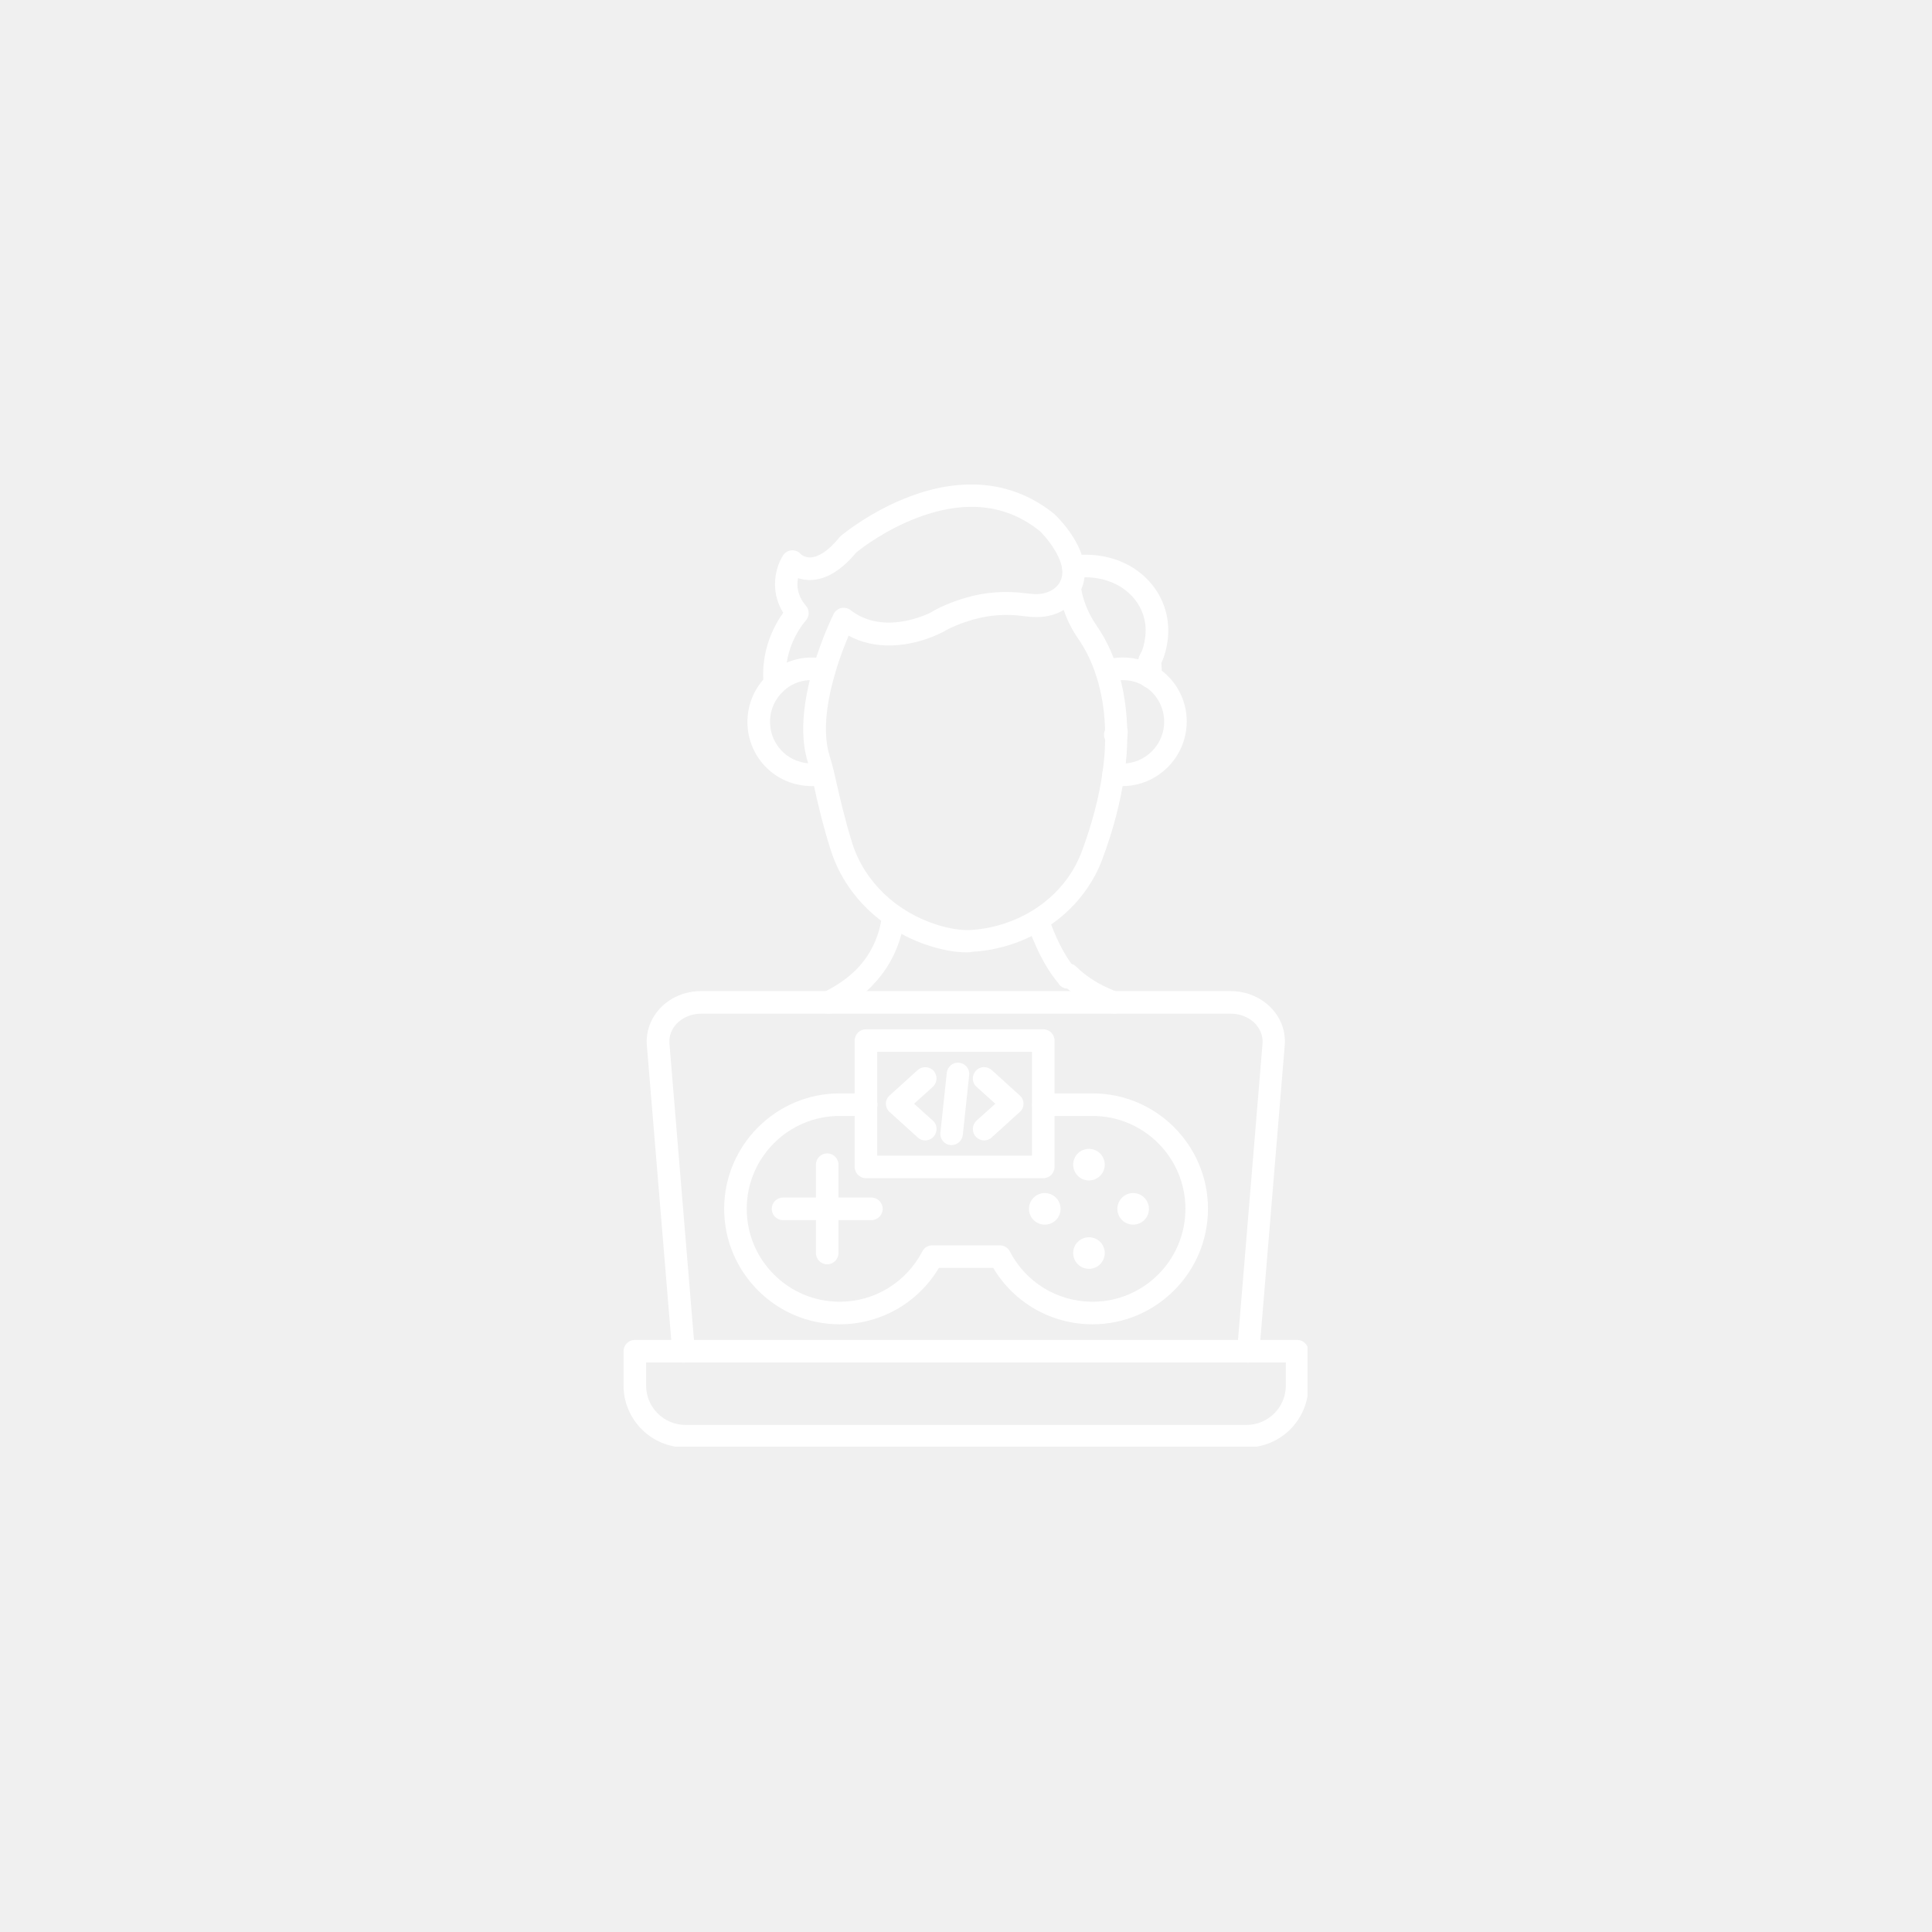
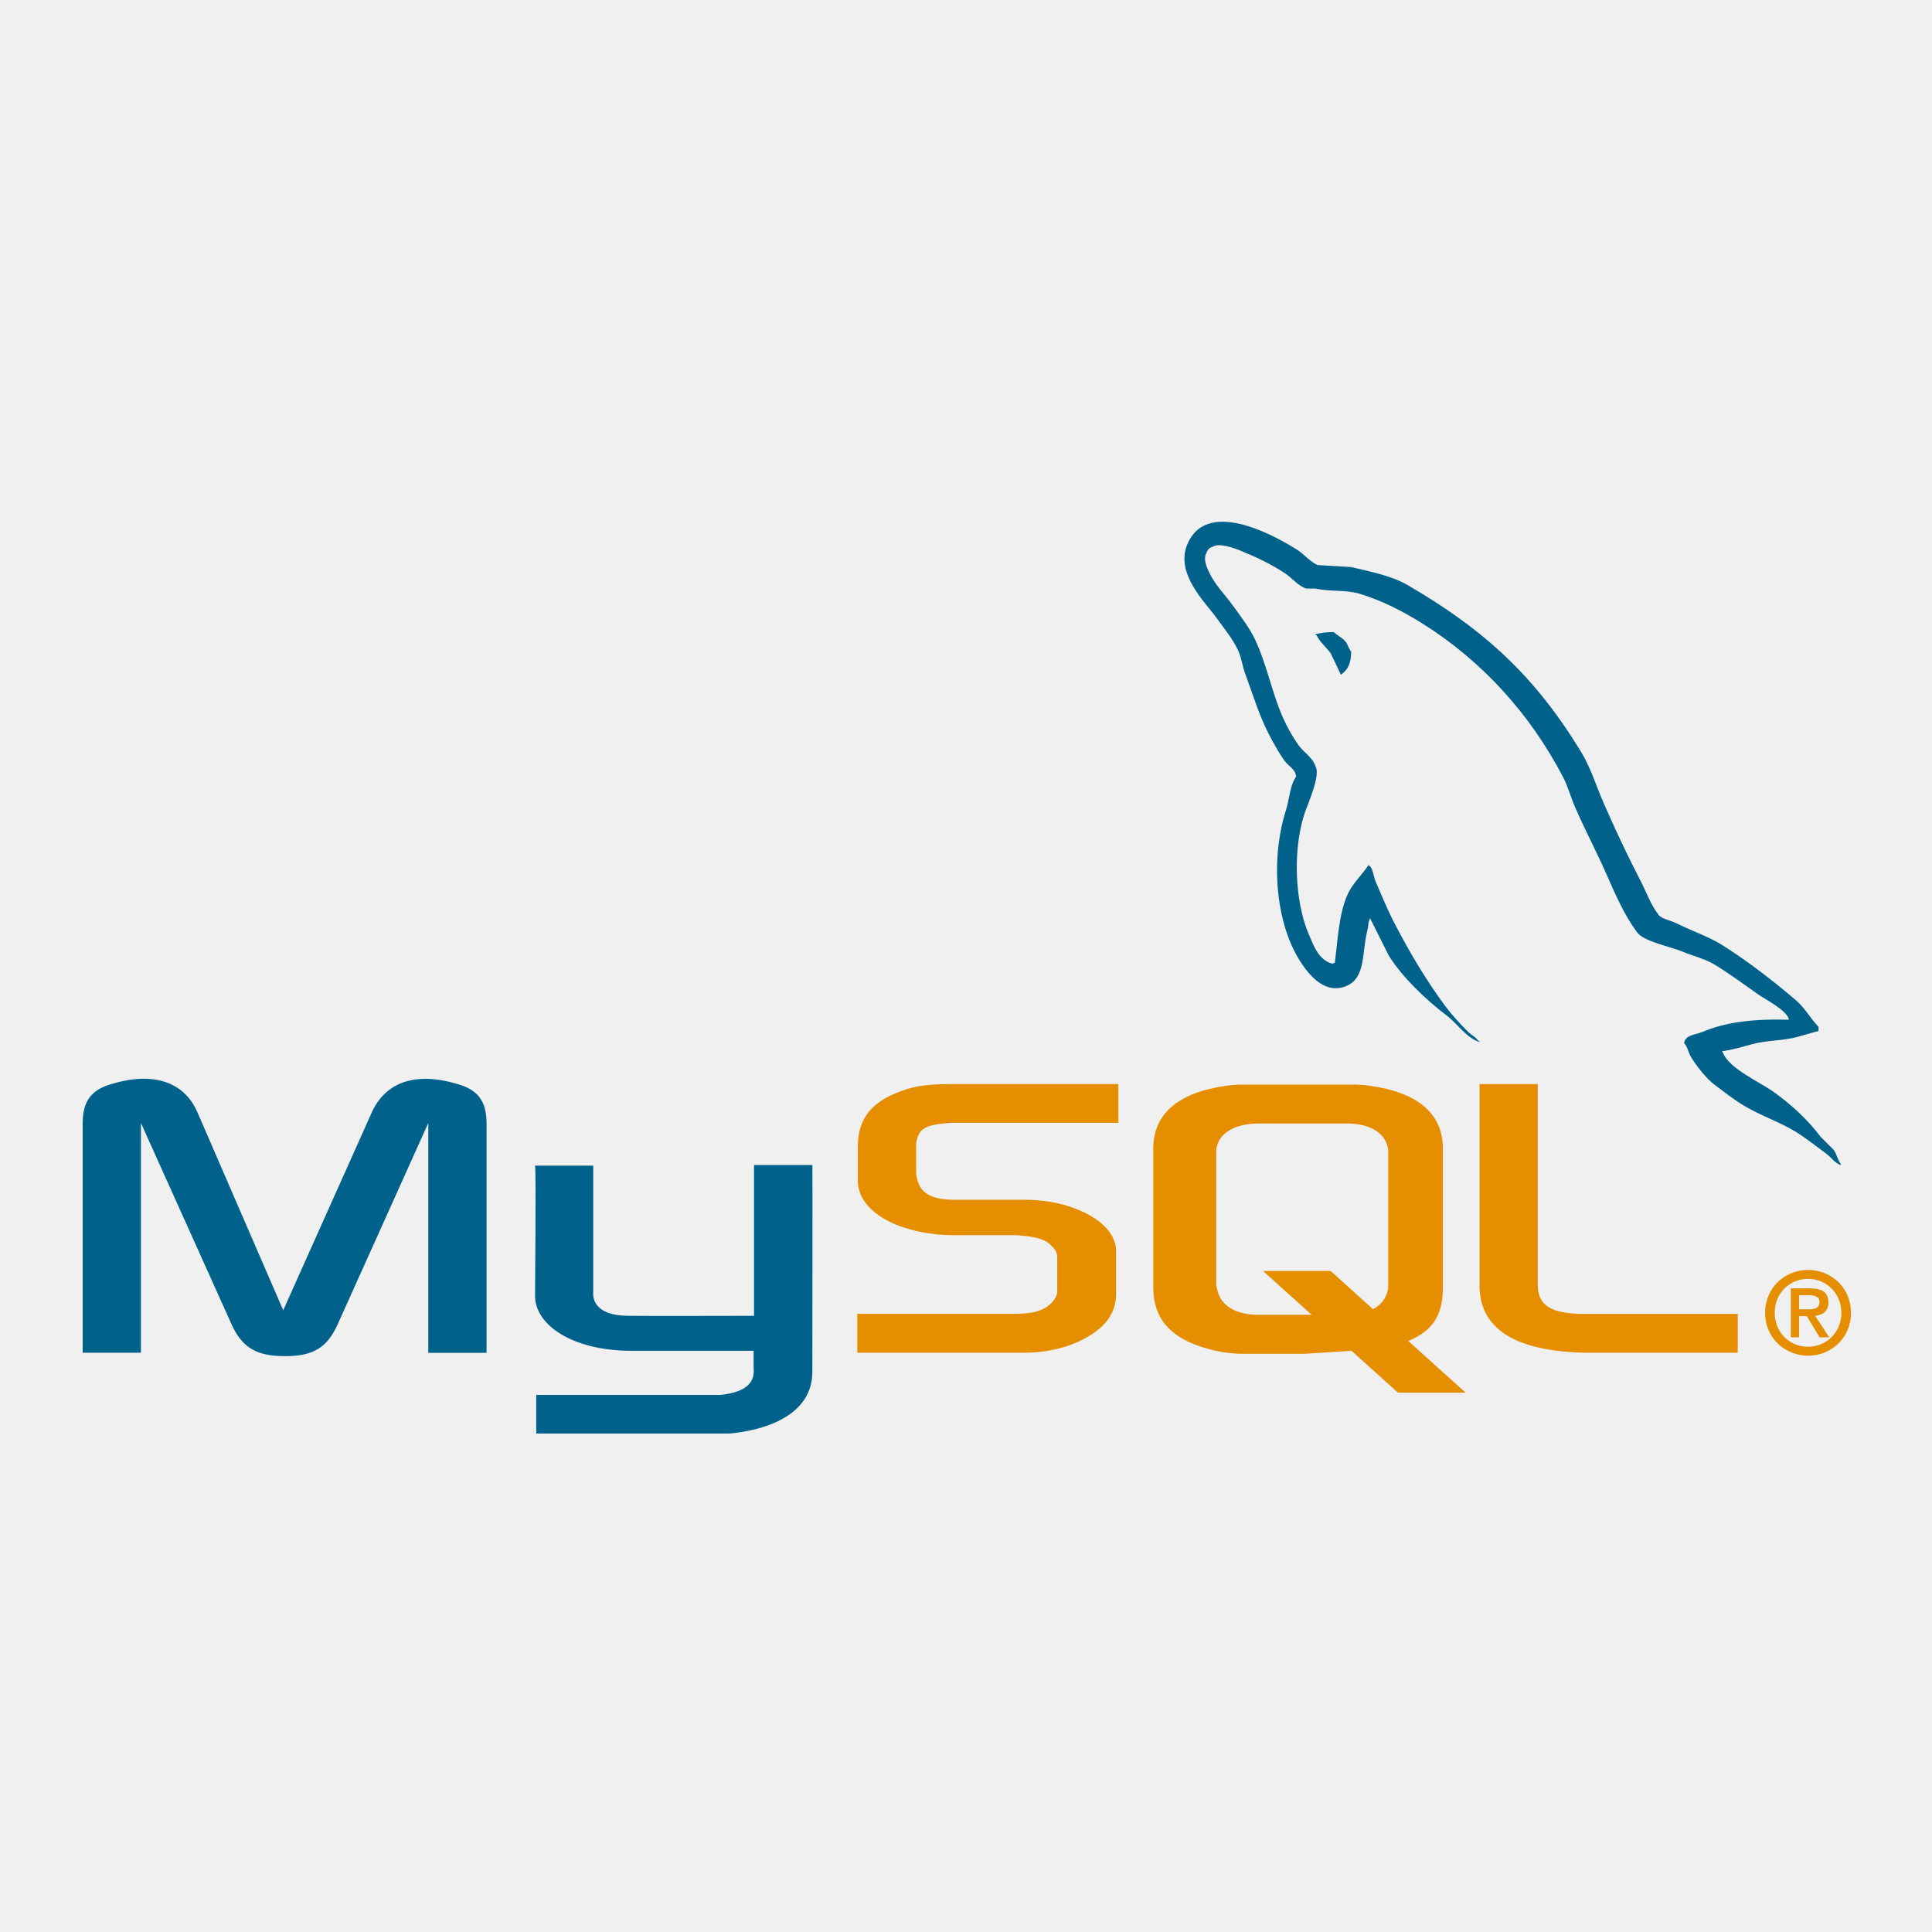
<svg xmlns="http://www.w3.org/2000/svg" width="500" zoomAndPan="magnify" viewBox="0 0 375 375" height="500" preserveAspectRatio="xMidYMid meet" version="1.0">
  <defs>
-     <clipPath id="94ffabd178">
-       <path d="M 121.027 260 L 253.777 260 L 253.777 280.789 L 121.027 280.789 Z M 121.027 260 " clip-rule="nonzero" />
-     </clipPath>
-     <clipPath id="10330038f9">
-       <path d="M 148 94.039 L 219 94.039 L 219 185 L 148 185 Z M 148 94.039 " clip-rule="nonzero" />
+     <clipPath id="48baaffcc9">
+       <path d="M 16 209 L 158 209 L 158 278.246 L 16 278.246 Z M 16 209 " clip-rule="nonzero" />
    </clipPath>
  </defs>
-   <path fill="#ffffff" d="M 212.059 257.047 C 204.102 257.047 196.805 252.887 192.789 246.098 L 182.238 246.098 C 178.188 252.887 170.926 257.047 162.969 257.047 C 150.594 257.047 140.559 246.973 140.559 234.637 C 140.559 222.301 150.633 212.227 162.969 212.227 L 168.113 212.227 C 169.32 212.227 170.305 213.211 170.305 214.414 C 170.305 215.621 169.32 216.605 168.113 216.605 L 162.969 216.605 C 153.004 216.605 144.938 224.707 144.938 234.637 C 144.938 244.602 153.039 252.668 162.969 252.668 C 169.758 252.668 175.891 248.906 179.027 242.887 C 179.395 242.156 180.16 241.719 180.961 241.719 L 194.066 241.719 C 194.867 241.719 195.637 242.191 196 242.887 C 199.102 248.906 205.27 252.668 212.059 252.668 C 222.023 252.668 230.09 244.566 230.09 234.637 C 230.09 224.672 221.988 216.605 212.059 216.605 L 202.535 216.605 C 201.328 216.605 200.344 215.621 200.344 214.414 C 200.344 213.211 201.328 212.227 202.535 212.227 L 212.059 212.227 C 224.434 212.227 234.469 222.301 234.469 234.637 C 234.469 246.973 224.398 257.047 212.059 257.047 Z M 212.059 257.047 " fill-opacity="1" fill-rule="nonzero" />
-   <path fill="#ffffff" d="M 160.559 245.402 C 159.355 245.402 158.367 244.418 158.367 243.215 L 158.367 226.059 C 158.367 224.855 159.355 223.871 160.559 223.871 C 161.762 223.871 162.75 224.855 162.75 226.059 L 162.75 243.215 C 162.75 244.418 161.762 245.402 160.559 245.402 Z M 160.559 245.402 " fill-opacity="1" fill-rule="nonzero" />
-   <path fill="#ffffff" d="M 169.137 236.828 L 151.98 236.828 C 150.777 236.828 149.793 235.84 149.793 234.637 C 149.793 233.434 150.777 232.445 151.98 232.445 L 169.137 232.445 C 170.34 232.445 171.328 233.434 171.328 234.637 C 171.328 235.84 170.34 236.828 169.137 236.828 Z M 169.137 236.828 " fill-opacity="1" fill-rule="nonzero" />
-   <path fill="#ffffff" d="M 205.855 234.637 C 205.855 235.043 205.777 235.434 205.621 235.809 C 205.465 236.188 205.246 236.516 204.957 236.805 C 204.668 237.094 204.336 237.312 203.961 237.469 C 203.586 237.625 203.195 237.703 202.789 237.703 C 202.383 237.703 201.992 237.625 201.617 237.469 C 201.238 237.312 200.91 237.094 200.621 236.805 C 200.332 236.516 200.113 236.188 199.957 235.809 C 199.801 235.434 199.723 235.043 199.723 234.637 C 199.723 234.23 199.801 233.84 199.957 233.465 C 200.113 233.086 200.332 232.758 200.621 232.469 C 200.91 232.18 201.238 231.961 201.617 231.805 C 201.992 231.648 202.383 231.57 202.789 231.57 C 203.195 231.57 203.586 231.648 203.961 231.805 C 204.336 231.961 204.668 232.18 204.957 232.469 C 205.246 232.758 205.465 233.086 205.621 233.465 C 205.777 233.84 205.855 234.23 205.855 234.637 Z M 205.855 234.637 " fill-opacity="1" fill-rule="nonzero" />
-   <path fill="#ffffff" d="M 223.008 234.637 C 223.008 235.043 222.934 235.434 222.777 235.809 C 222.621 236.188 222.398 236.516 222.113 236.805 C 221.824 237.094 221.492 237.312 221.117 237.469 C 220.742 237.625 220.352 237.703 219.945 237.703 C 219.539 237.703 219.145 237.625 218.77 237.469 C 218.395 237.312 218.062 237.094 217.777 236.805 C 217.488 236.516 217.266 236.188 217.109 235.809 C 216.957 235.434 216.879 235.043 216.879 234.637 C 216.879 234.23 216.957 233.84 217.109 233.465 C 217.266 233.086 217.488 232.758 217.777 232.469 C 218.062 232.18 218.395 231.961 218.77 231.805 C 219.145 231.648 219.539 231.57 219.945 231.57 C 220.352 231.57 220.742 231.648 221.117 231.805 C 221.492 231.961 221.824 232.18 222.113 232.469 C 222.398 232.758 222.621 233.086 222.777 233.465 C 222.934 233.84 223.008 234.23 223.008 234.637 Z M 223.008 234.637 " fill-opacity="1" fill-rule="nonzero" />
-   <path fill="#ffffff" d="M 214.434 243.215 C 214.434 243.621 214.355 244.012 214.199 244.387 C 214.043 244.762 213.82 245.094 213.535 245.383 C 213.246 245.668 212.914 245.891 212.539 246.047 C 212.164 246.203 211.773 246.281 211.367 246.281 C 210.961 246.281 210.57 246.203 210.191 246.047 C 209.816 245.891 209.484 245.668 209.199 245.383 C 208.91 245.094 208.688 244.762 208.535 244.387 C 208.379 244.012 208.301 243.621 208.301 243.215 C 208.301 242.809 208.379 242.418 208.535 242.039 C 208.688 241.664 208.91 241.332 209.199 241.047 C 209.484 240.758 209.816 240.535 210.191 240.383 C 210.57 240.227 210.961 240.148 211.367 240.148 C 211.773 240.148 212.164 240.227 212.539 240.383 C 212.914 240.535 213.246 240.758 213.535 241.047 C 213.82 241.332 214.043 241.664 214.199 242.039 C 214.355 242.418 214.434 242.809 214.434 243.215 Z M 214.434 243.215 " fill-opacity="1" fill-rule="nonzero" />
-   <path fill="#ffffff" d="M 214.434 226.059 C 214.434 226.465 214.355 226.855 214.199 227.234 C 214.043 227.609 213.82 227.941 213.535 228.227 C 213.246 228.516 212.914 228.734 212.539 228.891 C 212.164 229.047 211.773 229.125 211.367 229.125 C 210.961 229.125 210.57 229.047 210.191 228.891 C 209.816 228.734 209.484 228.516 209.199 228.227 C 208.91 227.941 208.688 227.609 208.535 227.234 C 208.379 226.855 208.301 226.465 208.301 226.059 C 208.301 225.652 208.379 225.262 208.535 224.887 C 208.688 224.512 208.91 224.18 209.199 223.891 C 209.484 223.605 209.816 223.383 210.191 223.227 C 210.57 223.07 210.961 222.992 211.367 222.992 C 211.773 222.992 212.164 223.07 212.539 223.227 C 212.914 223.383 213.246 223.605 213.535 223.891 C 213.82 224.18 214.043 224.512 214.199 224.887 C 214.355 225.262 214.434 225.652 214.434 226.059 Z M 214.434 226.059 " fill-opacity="1" fill-rule="nonzero" />
-   <path fill="#ffffff" d="M 179.574 221.352 C 179.062 221.352 178.516 221.168 178.117 220.766 L 172.676 215.84 C 172.203 215.438 171.945 214.816 171.945 214.234 C 171.945 213.648 172.203 213.027 172.676 212.629 L 178.117 207.699 C 179.027 206.898 180.414 206.969 181.219 207.848 C 182.02 208.758 181.949 210.145 181.07 210.949 L 177.422 214.234 L 181.07 217.52 C 181.984 218.32 182.02 219.707 181.219 220.621 C 180.781 221.094 180.195 221.352 179.574 221.352 Z M 179.574 221.352 " fill-opacity="1" fill-rule="nonzero" />
-   <path fill="#ffffff" d="M 191.035 221.352 C 190.453 221.352 189.832 221.094 189.395 220.621 C 188.59 219.707 188.664 218.32 189.539 217.52 L 193.191 214.234 L 189.539 210.949 C 188.629 210.145 188.59 208.758 189.395 207.848 C 190.195 206.934 191.582 206.898 192.496 207.699 L 197.934 212.629 C 198.41 213.027 198.664 213.648 198.664 214.234 C 198.664 214.816 198.41 215.438 197.934 215.84 L 192.496 220.766 C 192.094 221.168 191.547 221.352 191.035 221.352 Z M 191.035 221.352 " fill-opacity="1" fill-rule="nonzero" />
-   <path fill="#ffffff" d="M 184.684 222.262 C 184.613 222.262 184.539 222.262 184.465 222.262 C 183.262 222.117 182.387 221.059 182.531 219.855 L 183.773 208.211 C 183.918 207.008 184.977 206.129 186.184 206.277 C 187.387 206.422 188.262 207.48 188.117 208.684 L 186.875 220.328 C 186.73 221.426 185.781 222.262 184.684 222.262 Z M 184.684 222.262 " fill-opacity="1" fill-rule="nonzero" />
-   <path fill="#ffffff" d="M 202.496 228.688 L 168.078 228.688 C 166.875 228.688 165.887 227.703 165.887 226.496 L 165.887 201.969 C 165.887 200.766 166.875 199.781 168.078 199.781 L 202.496 199.781 C 203.703 199.781 204.688 200.766 204.688 201.969 L 204.688 226.496 C 204.688 227.703 203.738 228.688 202.496 228.688 Z M 170.27 224.309 L 200.309 224.309 L 200.309 204.16 L 170.27 204.16 Z M 170.27 224.309 " fill-opacity="1" fill-rule="nonzero" />
-   <path fill="#ffffff" d="M 242.316 264.457 C 242.246 264.457 242.207 264.457 242.137 264.457 C 240.93 264.348 240.02 263.289 240.129 262.086 L 245.055 202.555 C 245.164 201.203 244.691 199.852 243.703 198.758 C 242.535 197.48 240.75 196.75 238.887 196.75 L 136.105 196.75 C 134.242 196.75 132.453 197.48 131.285 198.758 C 130.301 199.816 129.828 201.168 129.938 202.555 L 134.863 262.086 C 134.973 263.289 134.059 264.348 132.855 264.457 C 131.652 264.566 130.594 263.652 130.484 262.449 L 125.555 202.918 C 125.336 200.328 126.215 197.809 128.039 195.801 C 130.047 193.609 132.965 192.371 136.066 192.371 L 238.852 192.371 C 241.953 192.371 244.871 193.609 246.879 195.801 C 248.707 197.773 249.582 200.289 249.363 202.918 L 244.434 262.449 C 244.398 263.617 243.449 264.457 242.316 264.457 Z M 242.316 264.457 " fill-opacity="1" fill-rule="nonzero" />
-   <g clip-path="url(#94ffabd178)">
-     <path fill="#ffffff" d="M 241.953 280.953 L 133.039 280.953 C 126.434 280.953 121.031 275.551 121.031 268.945 L 121.031 262.266 C 121.031 261.062 122.016 260.078 123.219 260.078 L 251.77 260.078 C 252.977 260.078 253.961 261.062 253.961 262.266 L 253.961 268.945 C 253.961 275.551 248.598 280.953 241.953 280.953 Z M 125.41 264.457 L 125.41 268.945 C 125.41 273.145 128.84 276.574 133.039 276.574 L 241.953 276.574 C 246.152 276.574 249.582 273.145 249.582 268.945 L 249.582 264.457 Z M 125.41 264.457 " fill-opacity="1" fill-rule="nonzero" />
+   <g clip-path="url(#48baaffcc9)">
+     <path fill="#00618a" d="M 16.047 262.562 L 27.355 262.562 L 27.355 217.969 L 44.859 256.859 C 46.922 261.547 49.754 263.23 55.297 263.23 C 60.84 263.23 63.559 261.566 65.625 256.859 L 83.133 217.969 L 83.133 262.578 L 94.441 262.578 L 94.441 218.043 C 94.441 213.695 92.699 211.594 89.113 210.512 C 80.523 207.832 74.762 210.148 72.152 215.941 L 54.973 254.324 L 38.336 215.926 C 35.836 210.133 29.965 207.816 21.375 210.492 C 17.785 211.582 16.047 213.684 16.047 218.023 Z M 103.84 226.254 L 115.145 226.254 L 115.145 250.832 C 115.039 252.168 115.574 255.305 121.766 255.398 C 124.926 255.449 146.156 255.398 146.355 255.398 L 146.355 226.129 L 157.684 226.129 C 157.734 226.129 157.672 266.039 157.676 266.207 C 157.738 276.051 145.449 278.188 139.789 278.355 L 104.086 278.355 L 104.086 270.754 L 139.852 270.75 C 147.129 269.98 146.273 266.367 146.273 265.152 L 146.273 262.188 L 122.238 262.188 C 111.059 262.086 103.938 257.211 103.852 251.602 C 103.84 251.098 104.09 226.492 103.844 226.25 Z M 103.84 226.254 " fill-opacity="1" fill-rule="nonzero" />
  </g>
-   <path fill="#ffffff" d="M 160.816 196.75 C 160.012 196.75 159.207 196.277 158.844 195.508 C 158.332 194.414 158.77 193.102 159.867 192.59 C 162.273 191.422 164.355 189.996 166.07 188.32 C 166.105 188.281 166.105 188.281 166.145 188.246 C 169.609 184.742 170.777 180.762 171.145 178.062 C 171.328 176.859 172.422 176.02 173.625 176.199 C 174.832 176.383 175.668 177.477 175.488 178.684 C 175.012 182.004 173.59 186.895 169.355 191.238 C 169.32 191.273 169.281 191.312 169.281 191.348 C 167.238 193.43 164.719 195.18 161.801 196.566 C 161.473 196.676 161.145 196.75 160.816 196.75 Z M 160.816 196.75 " fill-opacity="1" fill-rule="nonzero" />
-   <path fill="#ffffff" d="M 216.293 196.75 C 216.039 196.75 215.781 196.715 215.527 196.605 C 214.723 196.312 213.957 195.984 213.191 195.656 C 210.93 194.633 208.922 193.355 207.168 191.895 C 206.402 191.859 205.707 191.422 205.379 190.766 C 201.73 186.531 199.578 179.852 199.469 179.594 C 199.395 179.375 199.359 179.156 199.359 178.938 L 199.359 178.828 C 199.359 177.625 200.344 176.641 201.547 176.641 C 202.645 176.641 203.555 177.477 203.703 178.535 C 204.066 179.633 205.637 183.938 207.973 187.078 C 208.301 187.188 208.629 187.371 208.883 187.625 C 210.562 189.27 212.605 190.656 215.016 191.75 C 215.672 192.043 216.332 192.332 217.023 192.59 C 218.156 192.992 218.738 194.27 218.336 195.398 C 218.008 196.203 217.168 196.75 216.293 196.75 Z M 216.293 196.75 " fill-opacity="1" fill-rule="nonzero" />
-   <path fill="#ffffff" d="M 223.301 133.605 C 222.098 133.605 221.113 132.621 221.113 131.414 C 221.113 129.699 220.965 128.461 220.965 128.461 C 220.895 127.949 221.039 127.473 221.293 127.035 C 221.621 126.488 222.098 125.43 222.316 123.387 C 222.645 120.355 221.512 117.363 219.25 115.246 C 214.832 111.086 208.773 112.18 208.738 112.18 C 207.535 112.398 206.402 111.633 206.184 110.43 C 205.965 109.223 206.73 108.094 207.934 107.875 C 208.266 107.801 216.258 106.379 222.281 112.035 C 225.527 115.102 227.133 119.371 226.695 123.824 C 226.477 125.758 226.039 127.402 225.418 128.68 C 225.457 129.301 225.527 130.246 225.527 131.379 C 225.527 132.586 224.543 133.57 223.301 133.605 C 223.34 133.605 223.34 133.605 223.301 133.605 Z M 223.301 133.605 " fill-opacity="1" fill-rule="nonzero" />
-   <g clip-path="url(#10330038f9)">
-     <path fill="#ffffff" d="M 187.715 184.852 C 185.562 184.852 183.227 184.449 180.742 183.684 C 171.328 180.801 164.062 173.828 161.254 165.031 C 159.758 160.359 158.625 155.504 157.93 152.258 C 157.82 151.711 157.711 151.199 157.566 150.688 C 157.348 149.738 157.09 148.863 156.836 148.059 C 155.305 143.242 155.668 137 157.859 129.48 C 159.535 123.715 161.727 119.371 161.801 119.188 C 162.094 118.605 162.641 118.168 163.262 118.02 C 163.879 117.875 164.574 118.02 165.086 118.422 C 171.547 123.422 180.086 119.188 180.707 118.859 C 182.496 117.766 184.793 116.816 187.496 116.012 C 191.219 114.918 195.16 114.625 199.25 115.172 C 199.906 115.246 200.562 115.32 201.184 115.32 C 203.117 115.32 204.906 114.445 205.707 113.02 C 205.707 113.02 205.707 112.984 205.707 112.984 C 206.148 112.219 206.293 111.34 206.148 110.32 C 205.707 107.398 202.973 104.188 201.875 103.129 C 195.453 97.91 187.57 96.996 178.406 100.355 C 171.945 102.727 167.055 106.523 166.18 107.254 C 163.297 110.723 160.305 112.508 157.383 112.582 C 156.434 112.617 155.594 112.438 154.902 112.219 C 154.609 113.605 154.719 115.574 156.434 117.582 C 157.164 118.422 157.129 119.699 156.363 120.504 C 156.324 120.539 151.91 125.395 152.602 132.438 C 152.711 133.641 151.836 134.699 150.633 134.848 C 149.426 134.957 148.367 134.082 148.223 132.875 C 147.566 126.27 150.34 121.27 152.02 118.934 C 149.246 114.48 150.668 109.844 151.98 107.836 C 152.348 107.254 152.969 106.852 153.66 106.816 C 154.355 106.777 154.973 107.035 155.414 107.547 C 155.523 107.656 156.215 108.238 157.348 108.203 C 158.48 108.129 160.375 107.438 162.93 104.297 C 163.004 104.188 163.113 104.113 163.223 104.004 C 163.441 103.824 168.992 99.188 176.766 96.305 C 187.387 92.363 197.023 93.566 204.688 99.809 C 204.723 99.844 204.762 99.879 204.797 99.918 C 204.98 100.098 209.723 104.59 210.453 109.699 C 210.711 111.379 210.492 112.984 209.871 114.406 C 210.344 116.891 211.367 119.297 212.863 121.453 C 214.504 123.824 215.82 126.523 216.805 129.555 C 218.117 133.531 218.777 137.914 218.812 142.547 C 218.812 145.102 218.629 147.77 218.227 150.504 C 217.5 155.652 216.074 161.125 213.957 166.785 C 210.891 175.031 203.664 181.383 194.648 183.793 C 192.715 184.305 190.742 184.633 188.773 184.742 C 188.445 184.816 188.117 184.852 187.715 184.852 Z M 164.719 123.387 C 163.988 125.137 162.93 127.73 162.094 130.723 C 160.156 137.293 159.793 142.805 161.035 146.746 C 161.324 147.66 161.582 148.605 161.836 149.664 C 161.984 150.215 162.094 150.797 162.238 151.383 C 162.93 154.52 164.027 159.23 165.449 163.754 C 167.824 171.164 174.027 177.078 182.059 179.559 C 184.465 180.289 186.656 180.617 188.555 180.508 C 190.234 180.398 191.949 180.105 193.59 179.668 C 201.219 177.625 207.352 172.297 209.941 165.359 C 211.949 159.996 213.301 154.812 213.996 149.996 C 214.359 147.477 214.543 144.992 214.504 142.656 C 214.504 138.461 213.887 134.52 212.719 131.016 C 211.879 128.422 210.711 126.051 209.324 124.043 C 208.117 122.293 207.133 120.395 206.477 118.387 C 204.98 119.297 203.191 119.773 201.258 119.773 C 201.219 119.773 201.219 119.773 201.184 119.773 C 200.344 119.773 199.504 119.699 198.699 119.59 C 195.27 119.117 191.949 119.371 188.809 120.285 C 186.438 120.977 184.504 121.781 183.008 122.691 C 182.969 122.73 182.934 122.73 182.898 122.73 C 182.605 122.875 178.117 125.285 172.566 125.285 C 170.051 125.285 167.348 124.809 164.719 123.387 Z M 164.719 123.387 " fill-opacity="1" fill-rule="nonzero" />
-   </g>
-   <path fill="#ffffff" d="M 216.66 144.812 L 216.477 144.812 C 215.273 144.812 214.285 143.824 214.285 142.621 C 214.285 142.219 214.395 141.82 214.613 141.488 C 214.906 140.43 215.891 139.738 216.988 139.883 C 218.191 140.031 219.031 141.125 218.887 142.328 L 218.812 142.914 C 218.703 144.008 217.789 144.812 216.66 144.812 Z M 216.66 144.812 " fill-opacity="1" fill-rule="nonzero" />
-   <path fill="#ffffff" d="M 157.566 152.586 C 157.312 152.586 157.055 152.586 156.762 152.551 C 150.012 152.148 144.863 146.492 145.082 139.703 C 145.191 136.453 146.543 133.387 148.914 131.125 C 150.301 129.809 151.98 128.789 153.805 128.203 C 155.922 127.512 158.297 127.438 160.484 127.984 C 161.652 128.277 162.383 129.445 162.094 130.613 C 161.801 131.781 160.633 132.512 159.465 132.219 C 158.039 131.891 156.508 131.926 155.121 132.363 C 153.918 132.73 152.82 133.387 151.945 134.262 C 150.414 135.723 149.535 137.695 149.465 139.812 C 149.316 144.227 152.637 147.879 157.02 148.168 C 157.785 148.207 158.516 148.168 159.207 148.023 C 160.375 147.77 161.543 148.535 161.801 149.703 C 162.055 150.871 161.289 152.039 160.121 152.293 C 159.316 152.477 158.441 152.586 157.566 152.586 Z M 157.566 152.586 " fill-opacity="1" fill-rule="nonzero" />
-   <path fill="#ffffff" d="M 217.828 152.586 C 217.133 152.586 216.441 152.512 215.781 152.402 C 214.578 152.223 213.773 151.09 213.996 149.887 C 214.176 148.68 215.309 147.879 216.512 148.098 C 216.949 148.168 217.391 148.207 217.863 148.207 C 222.316 148.207 225.965 144.555 225.965 140.102 C 225.965 137.293 224.543 134.738 222.207 133.242 C 221.293 132.656 220.273 132.254 219.176 132.109 C 217.898 131.926 216.66 132 215.492 132.363 C 214.324 132.73 213.117 132.074 212.754 130.906 C 212.387 129.738 213.047 128.531 214.215 128.168 C 216 127.621 217.938 127.473 219.871 127.766 C 221.551 128.023 223.121 128.641 224.543 129.52 C 228.191 131.816 230.348 135.758 230.348 140.066 C 230.309 147 224.688 152.586 217.828 152.586 Z M 217.828 152.586 " fill-opacity="1" fill-rule="nonzero" />
+   <path fill="#e48e00" d="M 166.402 262.562 L 198.91 262.562 C 202.715 262.562 206.414 261.77 209.352 260.391 C 214.242 258.145 216.637 255.105 216.637 251.121 L 216.637 242.867 C 216.637 239.605 213.918 236.566 208.59 234.539 C 205.766 233.449 202.285 232.871 198.914 232.871 L 185.215 232.871 C 180.648 232.871 178.473 231.496 177.93 228.453 C 177.82 228.094 177.82 227.785 177.82 227.441 L 177.82 222.301 C 177.82 222.012 177.82 221.719 177.93 221.355 C 178.473 219.039 179.672 218.387 183.691 218.008 C 184.02 218.008 184.453 217.934 184.781 217.934 L 217.074 217.934 L 217.074 210.406 L 185.324 210.406 C 180.758 210.406 178.367 210.695 176.191 211.348 C 169.441 213.449 166.504 216.797 166.504 222.59 L 166.504 229.18 C 166.504 234.25 172.27 238.594 181.941 239.609 C 183.031 239.68 184.117 239.75 185.203 239.75 L 196.945 239.75 C 197.383 239.75 197.82 239.75 198.145 239.824 C 201.73 240.113 203.254 240.766 204.34 242.07 C 205.012 242.738 205.211 243.375 205.211 244.078 L 205.211 250.668 C 205.211 251.465 204.668 252.48 203.582 253.348 C 202.602 254.219 200.973 254.797 198.797 254.941 C 198.363 254.941 198.035 255.012 197.602 255.012 L 166.398 255.012 L 166.398 262.543 Z M 287.172 249.457 C 287.172 257.203 292.934 261.551 304.566 262.418 C 305.652 262.504 306.742 262.551 307.828 262.562 L 337.293 262.562 L 337.293 255.031 L 307.609 255.031 C 300.98 255.031 298.477 253.367 298.477 249.383 L 298.477 210.422 L 287.172 210.422 Z M 223.848 249.848 L 223.848 223 C 223.848 216.18 228.641 212.039 238.121 210.734 C 239.133 210.59 240.148 210.52 241.172 210.516 L 262.637 210.516 C 263.695 210.52 264.746 210.59 265.797 210.734 C 275.273 212.039 280.066 216.176 280.066 223 L 280.066 249.848 C 280.066 255.383 278.031 258.344 273.34 260.273 L 284.477 270.32 L 271.348 270.32 L 262.336 262.191 L 253.266 262.766 L 241.172 262.766 C 239.102 262.766 236.926 262.477 234.527 261.824 C 227.32 259.863 223.852 256.09 223.852 249.848 Z M 236.055 249.18 C 236.055 249.543 236.164 249.902 236.273 250.34 C 236.941 253.461 239.867 255.203 244.316 255.203 L 254.59 255.203 L 245.152 246.691 L 258.281 246.691 L 266.496 254.113 C 268.012 253.309 269.008 252.07 269.344 250.484 C 269.453 250.125 269.453 249.762 269.453 249.398 L 269.453 223.652 C 269.453 223.363 269.453 222.984 269.344 222.637 C 268.672 219.734 265.746 218.066 261.391 218.066 L 244.348 218.066 C 239.32 218.066 236.066 220.242 236.066 223.652 L 236.066 249.199 Z M 236.055 249.18 " fill-opacity="1" fill-rule="nonzero" />
+   <path fill="#00618a" d="M 347.234 197.926 C 340.285 197.738 334.977 198.383 330.438 200.297 C 329.145 200.84 327.09 200.852 326.879 202.469 C 327.586 203.211 327.699 204.32 328.262 205.23 C 329.344 206.984 331.176 209.332 332.809 210.562 C 334.59 211.906 336.43 213.348 338.344 214.516 C 341.746 216.586 345.543 217.77 348.816 219.844 C 350.75 221.066 352.664 222.609 354.551 223.992 C 355.48 224.676 356.109 225.734 357.316 226.164 L 357.316 225.965 C 356.676 225.156 356.516 224.043 355.934 223.203 L 353.363 220.637 C 350.848 217.285 347.66 214.379 344.27 211.945 C 341.566 210.008 335.516 207.387 334.387 204.242 L 334.191 204.047 C 336.109 203.828 338.352 203.137 340.125 202.664 C 343.094 201.871 345.75 202.074 348.82 201.285 L 352.973 200.098 L 352.973 199.309 C 351.422 197.719 350.312 195.613 348.625 194.176 C 344.199 190.406 339.367 186.648 334.395 183.508 C 331.637 181.766 328.227 180.637 325.305 179.164 C 324.32 178.668 322.59 178.41 321.941 177.582 C 320.406 175.629 319.57 173.145 318.387 170.887 C 315.906 166.113 313.469 160.898 311.27 155.879 C 309.77 152.453 308.789 149.078 306.926 146.004 C 297.949 131.262 288.289 122.367 273.324 113.621 C 270.141 111.766 266.309 111.027 262.258 110.066 L 255.734 109.672 C 254.406 109.121 253.027 107.496 251.777 106.711 C 246.82 103.578 234.105 96.773 230.434 105.703 C 228.117 111.352 233.898 116.863 235.969 119.727 C 237.418 121.734 239.281 123.984 240.316 126.242 C 240.996 127.727 241.117 129.215 241.699 130.785 C 243.137 134.637 244.387 138.859 246.246 142.434 C 247.184 144.242 248.219 146.148 249.406 147.766 C 250.137 148.758 251.387 149.195 251.582 150.73 C 250.359 152.438 250.289 155.082 249.605 157.246 C 246.516 166.977 247.68 179.07 252.172 186.273 C 253.551 188.484 256.797 193.227 261.266 191.406 C 265.168 189.816 264.281 184.895 265.414 180.547 C 265.668 179.559 265.512 178.84 266.008 178.18 L 266.008 178.375 L 269.566 185.484 C 272.199 189.719 276.875 194.148 280.832 197.137 C 282.887 198.688 284.52 201.367 287.156 202.27 L 287.156 202.074 L 286.961 202.074 C 286.445 201.27 285.641 200.941 284.98 200.297 C 283.434 198.785 281.715 196.898 280.434 195.164 C 276.832 190.281 273.652 184.934 270.75 179.367 C 269.367 176.711 268.164 173.777 266.996 171.074 C 266.547 170.031 266.555 168.457 265.613 167.914 C 264.336 169.898 262.453 171.5 261.465 173.84 C 259.883 177.578 259.676 182.141 259.094 186.871 C 258.746 186.996 258.898 186.91 258.695 187.07 C 255.945 186.406 254.977 183.574 253.953 181.145 C 251.367 175 250.887 165.113 253.164 158.043 C 253.75 156.215 256.414 150.453 255.336 148.762 C 254.824 147.074 253.125 146.082 252.176 144.812 C 251 143.219 249.824 141.121 249.012 139.281 C 246.895 134.492 245.906 129.117 243.676 124.273 C 242.609 121.961 240.809 119.621 239.328 117.578 C 237.691 115.301 235.855 113.617 234.586 110.879 C 234.133 109.898 233.52 108.336 234.191 107.324 C 234.254 107.027 234.395 106.773 234.609 106.559 C 234.824 106.344 235.082 106.203 235.379 106.141 C 236.523 105.258 239.719 106.434 240.91 106.93 C 244.078 108.246 246.727 109.5 249.41 111.273 C 250.703 112.113 252.004 113.781 253.559 114.238 L 255.336 114.238 C 258.117 114.879 261.234 114.441 263.832 115.227 C 268.43 116.621 272.543 118.793 276.285 121.148 C 287.68 128.336 296.992 138.566 303.363 150.785 C 304.387 152.75 304.832 154.629 305.734 156.711 C 307.555 160.895 309.852 165.238 311.664 169.348 C 313.473 173.449 315.234 177.586 317.789 180.996 C 319.133 182.789 324.328 183.754 326.684 184.746 C 328.34 185.445 331.047 186.176 332.613 187.117 C 335.605 188.918 338.504 191.066 341.312 193.043 C 342.715 194.031 347.027 196.195 347.242 197.98 Z M 347.234 197.926 " fill-opacity="1" fill-rule="nonzero" />
+   <path fill="#00618a" d="M 258.898 122.695 C 257.449 122.668 256.426 122.852 255.344 123.09 L 255.344 123.285 L 255.539 123.285 C 256.23 124.707 257.449 125.621 258.305 126.84 L 260.281 130.988 L 260.48 130.789 C 261.703 129.926 262.266 128.551 262.258 126.445 C 261.766 125.93 261.695 125.281 261.27 124.668 C 260.703 123.848 259.594 123.379 258.895 122.691 Z M 258.898 122.695 " fill-opacity="1" fill-rule="evenodd" />
+   <path fill="#e48e00" d="M 342.609 254.816 C 342.609 259.789 346.543 263.141 350.941 263.141 C 355.344 263.141 359.273 259.789 359.273 254.816 C 359.273 249.844 355.344 246.492 350.941 246.492 C 346.543 246.492 342.609 249.844 342.609 254.816 Z M 357.41 254.816 C 357.41 258.59 354.52 261.41 350.941 261.41 C 347.32 261.41 344.469 258.59 344.469 254.816 C 344.469 251.043 347.316 248.223 350.941 248.223 C 354.516 248.223 357.41 251.043 357.41 254.816 Z M 353.184 259.57 L 355.051 259.57 L 352.32 255.398 C 353.785 255.242 354.895 254.531 354.895 252.797 C 354.895 250.867 353.672 250.07 351.316 250.07 L 347.605 250.07 L 347.605 259.57 L 349.207 259.57 L 349.207 255.465 L 350.695 255.465 Z M 349.207 254.129 L 349.207 251.398 L 351.051 251.398 C 352.004 251.398 353.16 251.574 353.16 252.688 C 353.16 254.02 352.117 254.133 350.918 254.133 L 349.207 254.133 Z M 349.207 254.129 " fill-opacity="1" fill-rule="evenodd" />
</svg>
